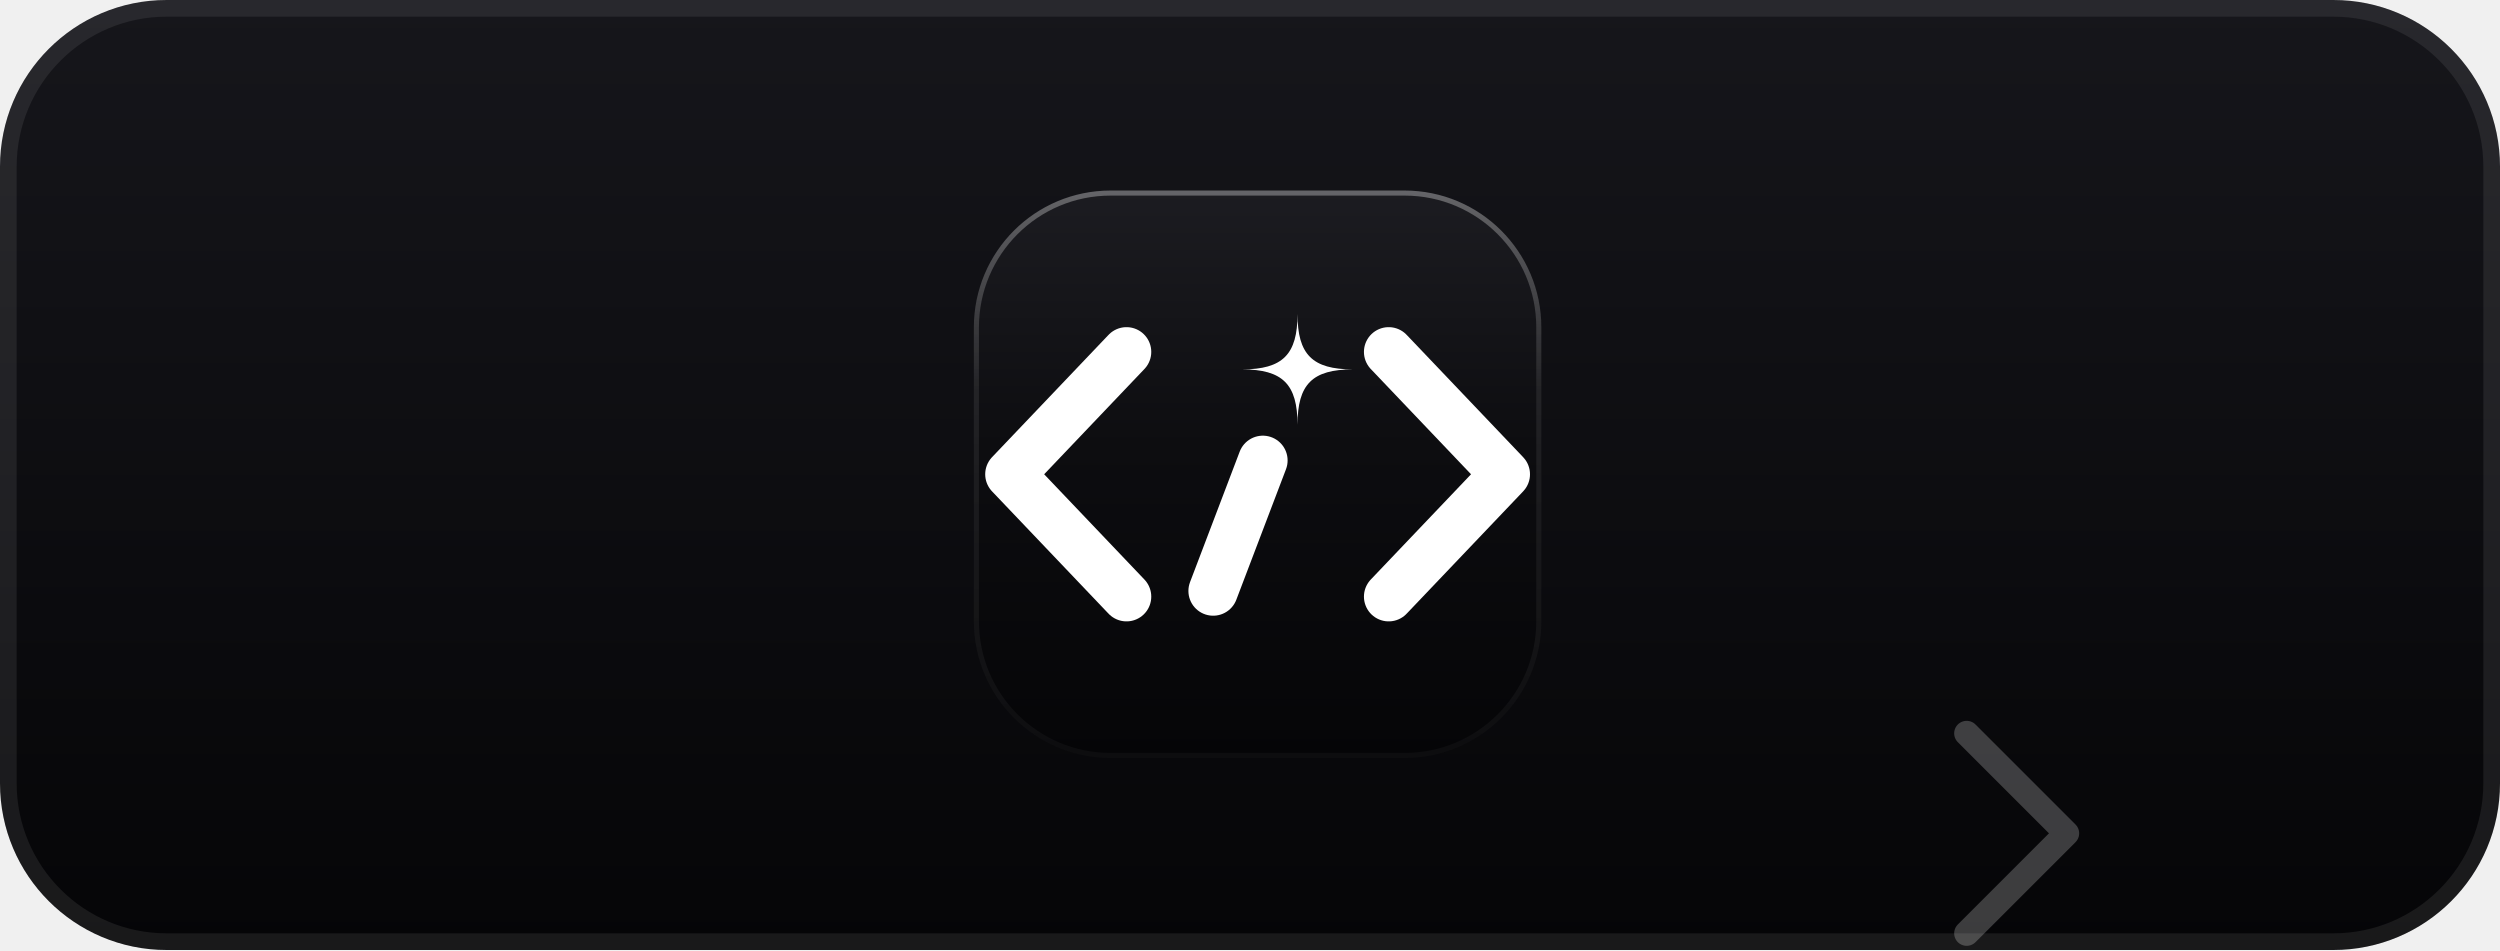
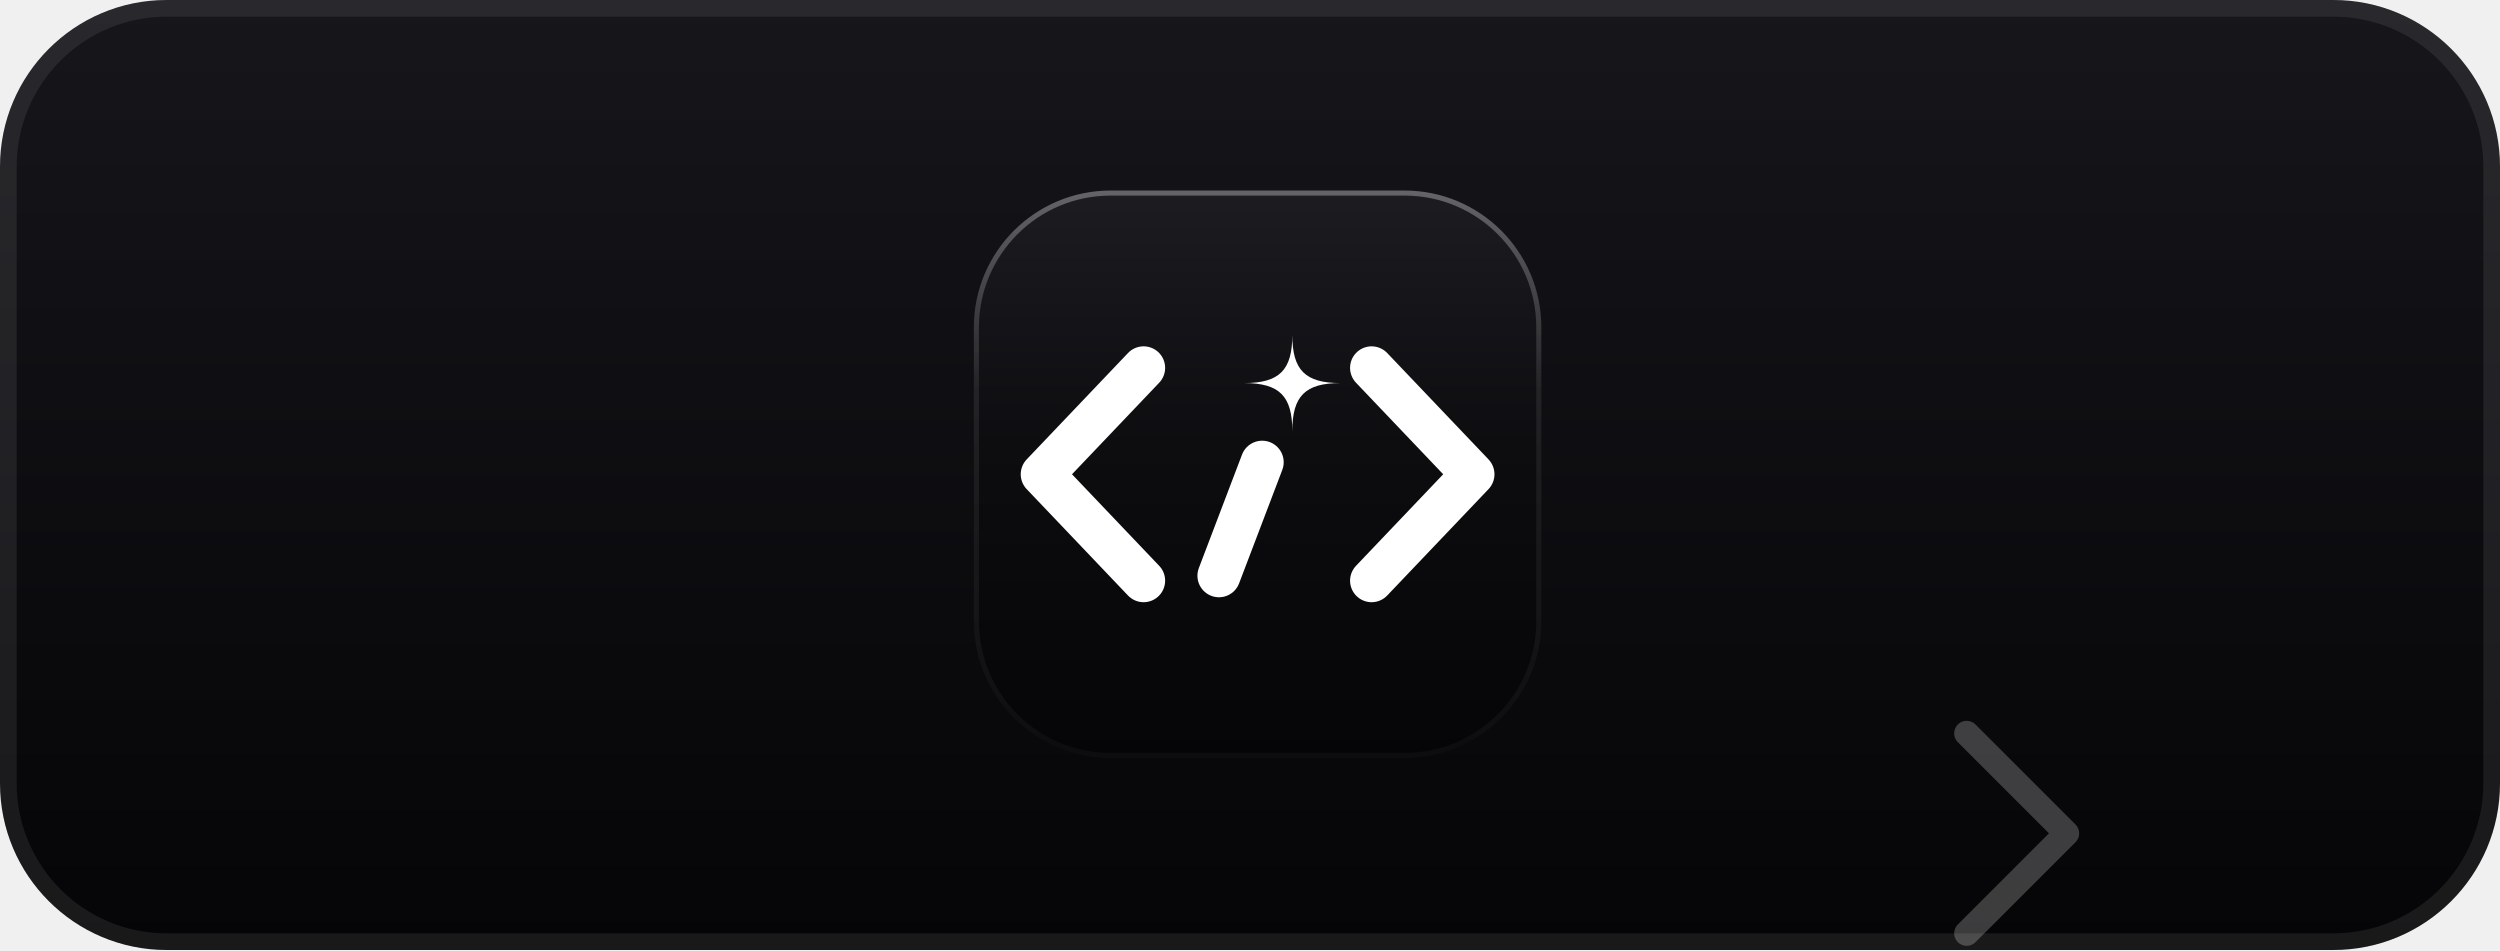
<svg xmlns="http://www.w3.org/2000/svg" width="150" height="57" viewBox="0 0 150 57" fill="none">
  <defs>
    <linearGradient id="hd-bg" x1="75" y1="0" x2="75" y2="57" gradientUnits="userSpaceOnUse">
      <stop stop-color="#16161B" />
      <stop offset="1" stop-color="#050507" />
    </linearGradient>
    <linearGradient id="hd-bg-icon" x1="256" y1="32" x2="256" y2="480" gradientUnits="userSpaceOnUse">
      <stop stop-color="#1C1C21" />
      <stop offset="0.45" stop-color="#0D0D10" />
      <stop offset="1" stop-color="#050507" />
    </linearGradient>
    <linearGradient id="hd-rim" x1="256" y1="32" x2="256" y2="480" gradientUnits="userSpaceOnUse">
      <stop stop-color="#FFFFFF" stop-opacity="0.32" />
      <stop offset="0.35" stop-color="#FFFFFF" stop-opacity="0.08" />
      <stop offset="1" stop-color="#FFFFFF" stop-opacity="0.03" />
    </linearGradient>
    <g id="hd-icon">
      <rect x="32" y="32" width="448" height="448" rx="108" fill="url(#hd-bg-icon)" />
      <rect x="34" y="34" width="444" height="444" rx="106" stroke="url(#hd-rim)" stroke-width="4" />
-       <g transform="translate(256 256) scale(1.15) translate(-256 -256)">
+       <g>
        <path d="M166 172L86 256L166 340" stroke="#FFFFFF" stroke-width="34" stroke-linecap="round" stroke-linejoin="round" />
        <path d="M346 172L426 256L346 340" stroke="#FFFFFF" stroke-width="34" stroke-linecap="round" stroke-linejoin="round" />
        <path d="M225.5 336.1L259.6 246.5" stroke="#FFFFFF" stroke-width="34" stroke-linecap="round" />
        <path d="M283.4 146C283.4 173.8 293.6 184 321.4 184C293.6 184 283.4 194.2 283.4 222C283.4 194.2 273.2 184 245.4 184C273.2 184 283.4 173.8 283.4 146Z" fill="#FFFFFF" />
      </g>
    </g>
  </defs>
  <rect width="150" height="57" rx="10" fill="url(#hd-bg)" />
  <rect x="0.5" y="0.5" width="149" height="56" rx="9.5" stroke="#FFFFFF" stroke-opacity="0.08" />
  <use href="#hd-icon" transform="translate(56 9) scale(0.076)" />
  <path d="M118 44L124 50L118 56" stroke="#FFFFFF" stroke-opacity="0.22" stroke-width="1.5" stroke-linecap="round" stroke-linejoin="round" />
</svg>
